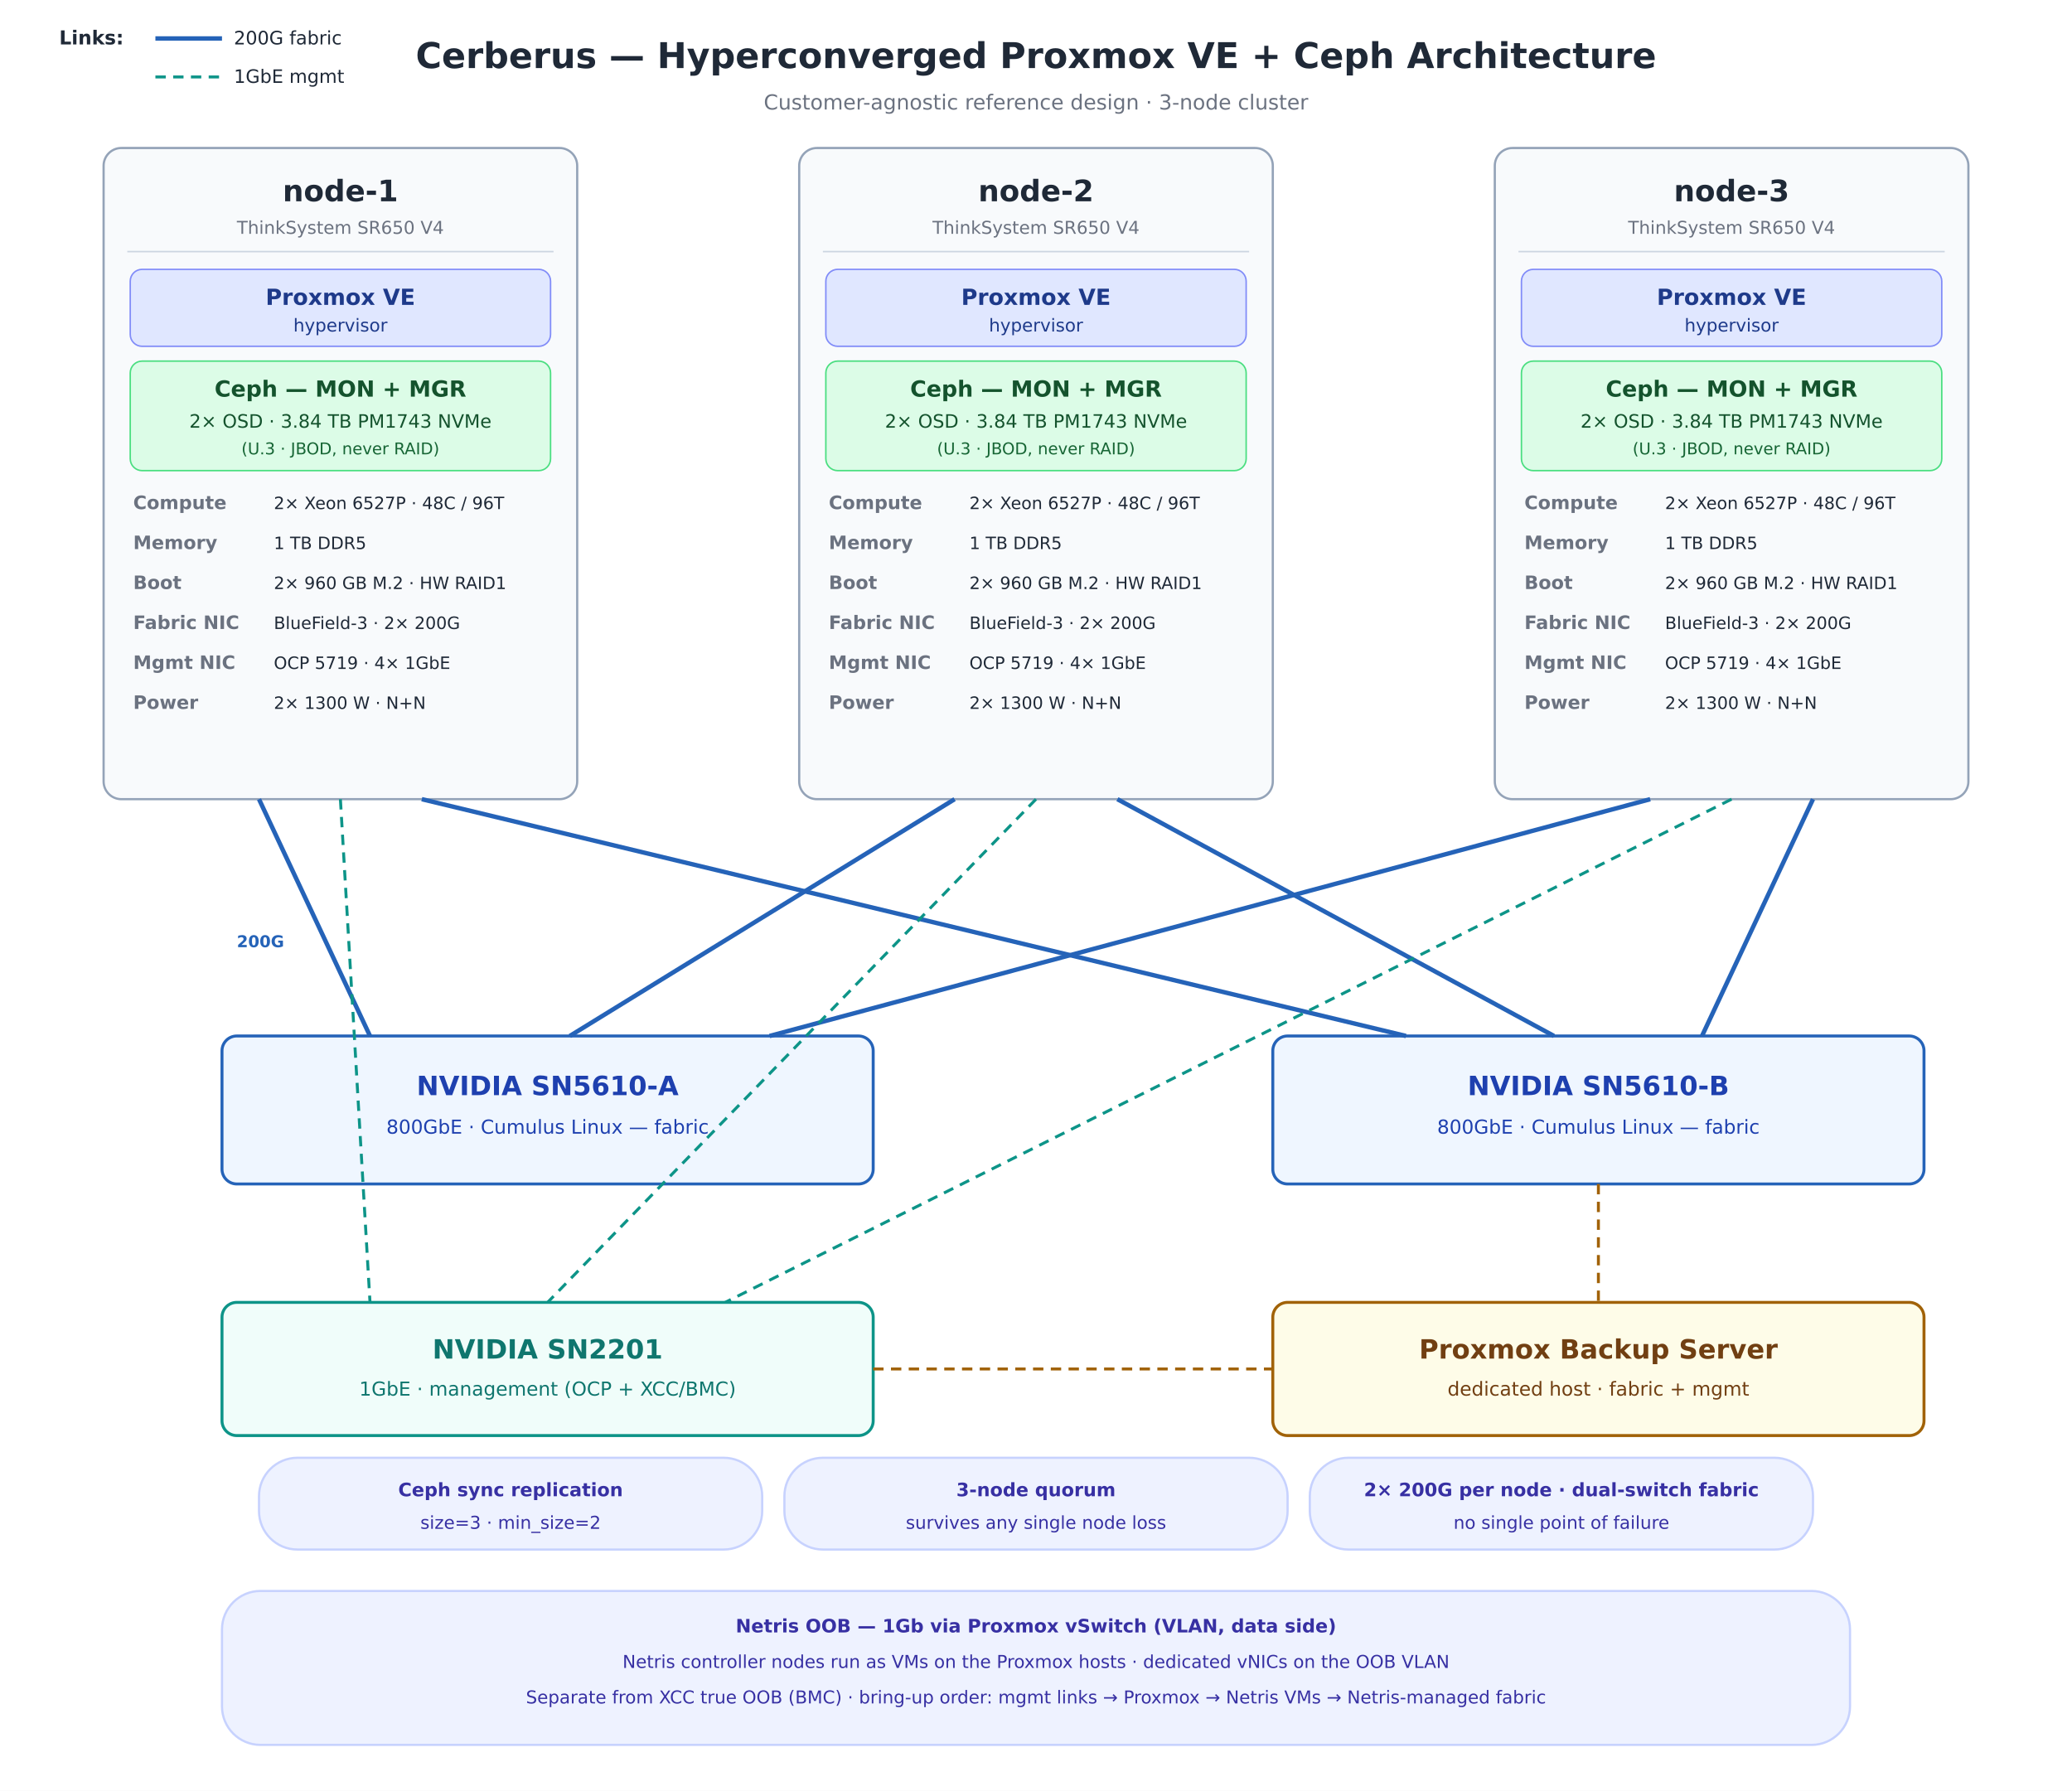
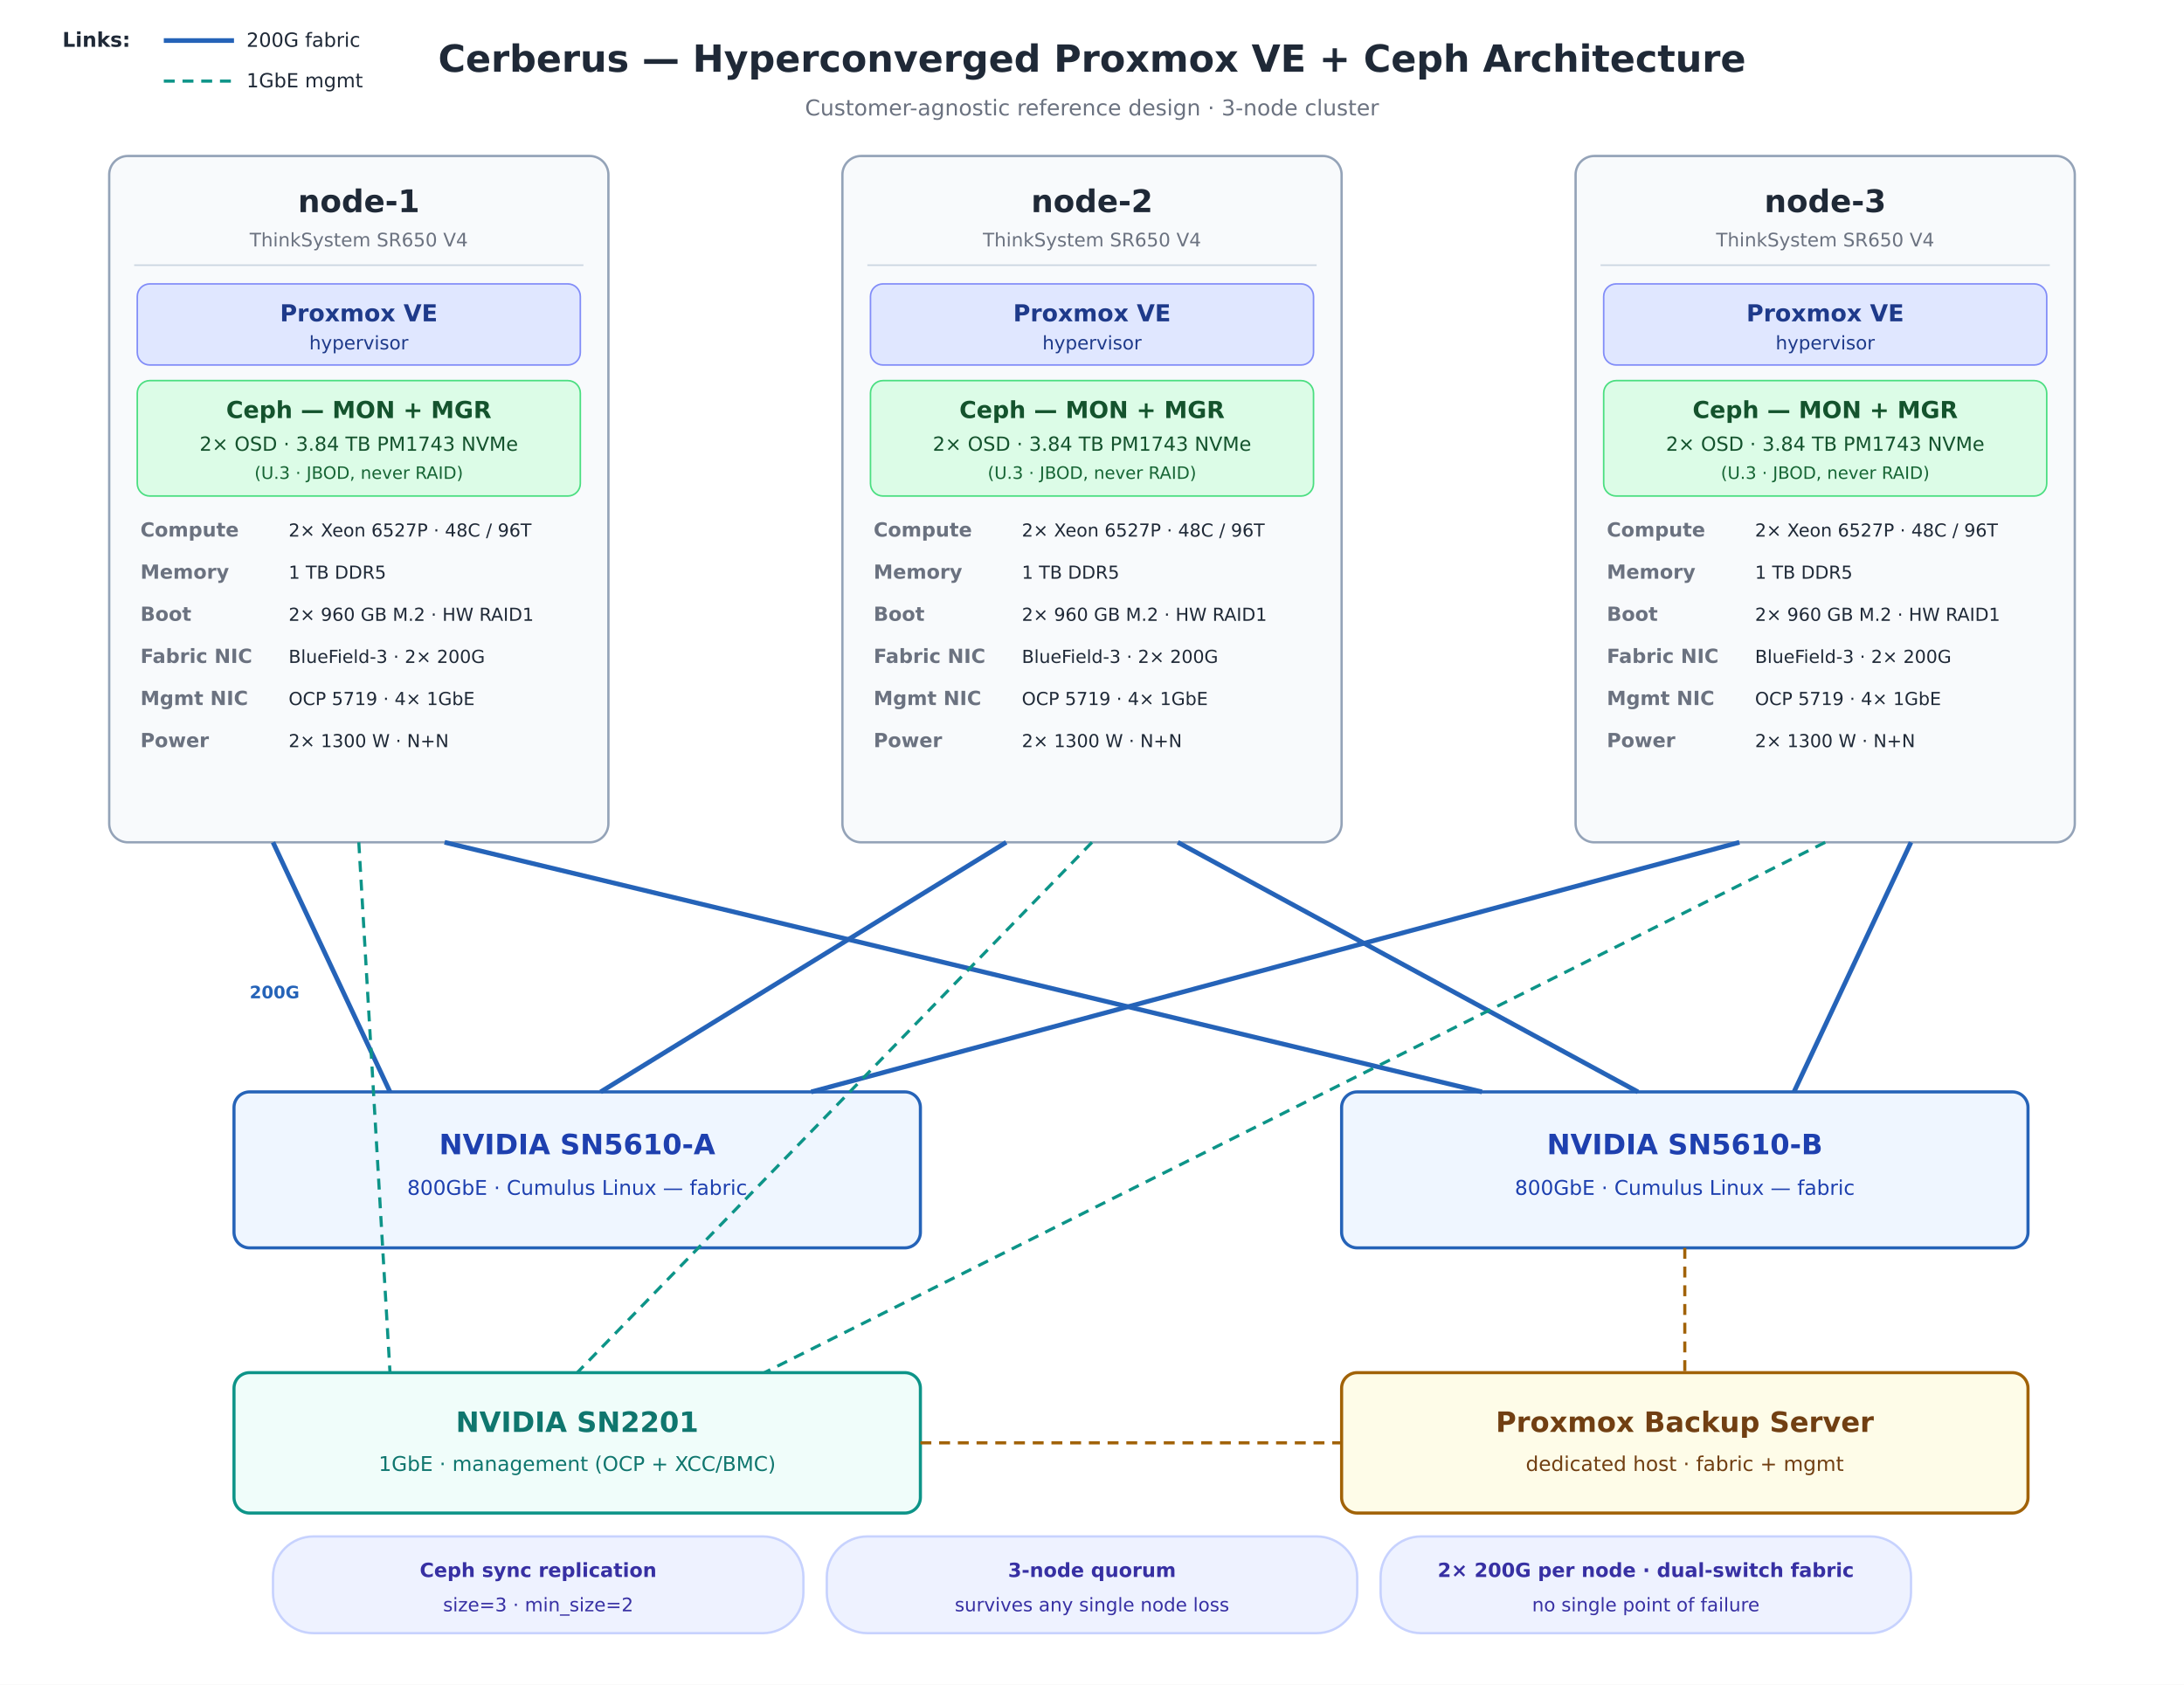
- <svg xmlns="http://www.w3.org/2000/svg" width="1400" height="1210" viewBox="0 0 1400 1210" font-family="DejaVu Sans, 'Liberation Sans', sans-serif">
-   <rect x="0" y="0" width="1400" height="1210" rx="0" fill="#ffffff" stroke="none" stroke-width="1" />
+ <svg xmlns="http://www.w3.org/2000/svg" width="1400" height="1080" viewBox="0 0 1400 1080" font-family="DejaVu Sans, 'Liberation Sans', sans-serif">
+   <rect x="0" y="0" width="1400" height="1080" rx="0" fill="#ffffff" stroke="none" stroke-width="1" />
  <text x="700" y="46" font-size="24" fill="#1f2937" font-weight="bold" text-anchor="middle">Cerberus — Hyperconverged Proxmox VE + Ceph Architecture</text>
  <text x="700" y="74" font-size="14" fill="#6b7280" font-weight="normal" text-anchor="middle">Customer-agnostic reference design · 3-node cluster</text>
  <rect x="70" y="100" width="320" height="440" rx="12" fill="#f8fafc" stroke="#94a3b8" stroke-width="1.5" />
  <text x="230.0" y="136" font-size="20" fill="#1f2937" font-weight="bold" text-anchor="middle">node-1</text>
  <text x="230.0" y="158" font-size="12" fill="#6b7280" font-weight="normal" text-anchor="middle">ThinkSystem SR650 V4</text>
  <line x1="86" y1="170" x2="374" y2="170" stroke="#cbd5e1" stroke-width="1" />
  <rect x="88" y="182" width="284" height="52" rx="8" fill="#e0e7ff" stroke="#818cf8" stroke-width="1" />
  <text x="230.0" y="206" font-size="15" fill="#1e3a8a" font-weight="bold" text-anchor="middle">Proxmox VE</text>
  <text x="230.0" y="224" font-size="12" fill="#1e3a8a" font-weight="normal" text-anchor="middle">hypervisor</text>
  <rect x="88" y="244" width="284" height="74" rx="8" fill="#dcfce7" stroke="#4ade80" stroke-width="1" />
  <text x="230.0" y="268" font-size="15" fill="#14532d" font-weight="bold" text-anchor="middle">Ceph — MON + MGR</text>
  <text x="230.0" y="289" font-size="12.5" fill="#14532d" font-weight="normal" text-anchor="middle">2× OSD · 3.84 TB PM1743 NVMe</text>
  <text x="230.0" y="307" font-size="11" fill="#166534" font-weight="normal" text-anchor="middle">(U.3 · JBOD, never RAID)</text>
  <text x="90" y="344" font-size="12.5" fill="#6b7280" font-weight="bold" text-anchor="start">Compute</text>
  <text x="185" y="344" font-size="11.5" fill="#1f2937" font-weight="normal" text-anchor="start">2× Xeon 6527P · 48C / 96T</text>
  <text x="90" y="371" font-size="12.5" fill="#6b7280" font-weight="bold" text-anchor="start">Memory</text>
  <text x="185" y="371" font-size="11.5" fill="#1f2937" font-weight="normal" text-anchor="start">1 TB DDR5</text>
  <text x="90" y="398" font-size="12.5" fill="#6b7280" font-weight="bold" text-anchor="start">Boot</text>
  <text x="185" y="398" font-size="11.5" fill="#1f2937" font-weight="normal" text-anchor="start">2× 960 GB M.2 · HW RAID1</text>
  <text x="90" y="425" font-size="12.5" fill="#6b7280" font-weight="bold" text-anchor="start">Fabric NIC</text>
  <text x="185" y="425" font-size="11.5" fill="#1f2937" font-weight="normal" text-anchor="start">BlueField-3 · 2× 200G</text>
  <text x="90" y="452" font-size="12.5" fill="#6b7280" font-weight="bold" text-anchor="start">Mgmt NIC</text>
  <text x="185" y="452" font-size="11.5" fill="#1f2937" font-weight="normal" text-anchor="start">OCP 5719 · 4× 1GbE</text>
  <text x="90" y="479" font-size="12.5" fill="#6b7280" font-weight="bold" text-anchor="start">Power</text>
  <text x="185" y="479" font-size="11.5" fill="#1f2937" font-weight="normal" text-anchor="start">2× 1300 W · N+N</text>
  <rect x="540" y="100" width="320" height="440" rx="12" fill="#f8fafc" stroke="#94a3b8" stroke-width="1.5" />
  <text x="700.0" y="136" font-size="20" fill="#1f2937" font-weight="bold" text-anchor="middle">node-2</text>
  <text x="700.0" y="158" font-size="12" fill="#6b7280" font-weight="normal" text-anchor="middle">ThinkSystem SR650 V4</text>
  <line x1="556" y1="170" x2="844" y2="170" stroke="#cbd5e1" stroke-width="1" />
  <rect x="558" y="182" width="284" height="52" rx="8" fill="#e0e7ff" stroke="#818cf8" stroke-width="1" />
  <text x="700.0" y="206" font-size="15" fill="#1e3a8a" font-weight="bold" text-anchor="middle">Proxmox VE</text>
  <text x="700.0" y="224" font-size="12" fill="#1e3a8a" font-weight="normal" text-anchor="middle">hypervisor</text>
  <rect x="558" y="244" width="284" height="74" rx="8" fill="#dcfce7" stroke="#4ade80" stroke-width="1" />
  <text x="700.0" y="268" font-size="15" fill="#14532d" font-weight="bold" text-anchor="middle">Ceph — MON + MGR</text>
  <text x="700.0" y="289" font-size="12.5" fill="#14532d" font-weight="normal" text-anchor="middle">2× OSD · 3.84 TB PM1743 NVMe</text>
  <text x="700.0" y="307" font-size="11" fill="#166534" font-weight="normal" text-anchor="middle">(U.3 · JBOD, never RAID)</text>
  <text x="560" y="344" font-size="12.5" fill="#6b7280" font-weight="bold" text-anchor="start">Compute</text>
  <text x="655" y="344" font-size="11.5" fill="#1f2937" font-weight="normal" text-anchor="start">2× Xeon 6527P · 48C / 96T</text>
  <text x="560" y="371" font-size="12.5" fill="#6b7280" font-weight="bold" text-anchor="start">Memory</text>
  <text x="655" y="371" font-size="11.5" fill="#1f2937" font-weight="normal" text-anchor="start">1 TB DDR5</text>
  <text x="560" y="398" font-size="12.5" fill="#6b7280" font-weight="bold" text-anchor="start">Boot</text>
  <text x="655" y="398" font-size="11.5" fill="#1f2937" font-weight="normal" text-anchor="start">2× 960 GB M.2 · HW RAID1</text>
  <text x="560" y="425" font-size="12.5" fill="#6b7280" font-weight="bold" text-anchor="start">Fabric NIC</text>
  <text x="655" y="425" font-size="11.5" fill="#1f2937" font-weight="normal" text-anchor="start">BlueField-3 · 2× 200G</text>
  <text x="560" y="452" font-size="12.5" fill="#6b7280" font-weight="bold" text-anchor="start">Mgmt NIC</text>
  <text x="655" y="452" font-size="11.5" fill="#1f2937" font-weight="normal" text-anchor="start">OCP 5719 · 4× 1GbE</text>
  <text x="560" y="479" font-size="12.5" fill="#6b7280" font-weight="bold" text-anchor="start">Power</text>
  <text x="655" y="479" font-size="11.5" fill="#1f2937" font-weight="normal" text-anchor="start">2× 1300 W · N+N</text>
  <rect x="1010" y="100" width="320" height="440" rx="12" fill="#f8fafc" stroke="#94a3b8" stroke-width="1.5" />
  <text x="1170.0" y="136" font-size="20" fill="#1f2937" font-weight="bold" text-anchor="middle">node-3</text>
  <text x="1170.0" y="158" font-size="12" fill="#6b7280" font-weight="normal" text-anchor="middle">ThinkSystem SR650 V4</text>
  <line x1="1026" y1="170" x2="1314" y2="170" stroke="#cbd5e1" stroke-width="1" />
  <rect x="1028" y="182" width="284" height="52" rx="8" fill="#e0e7ff" stroke="#818cf8" stroke-width="1" />
  <text x="1170.0" y="206" font-size="15" fill="#1e3a8a" font-weight="bold" text-anchor="middle">Proxmox VE</text>
  <text x="1170.0" y="224" font-size="12" fill="#1e3a8a" font-weight="normal" text-anchor="middle">hypervisor</text>
  <rect x="1028" y="244" width="284" height="74" rx="8" fill="#dcfce7" stroke="#4ade80" stroke-width="1" />
  <text x="1170.0" y="268" font-size="15" fill="#14532d" font-weight="bold" text-anchor="middle">Ceph — MON + MGR</text>
  <text x="1170.0" y="289" font-size="12.5" fill="#14532d" font-weight="normal" text-anchor="middle">2× OSD · 3.84 TB PM1743 NVMe</text>
  <text x="1170.0" y="307" font-size="11" fill="#166534" font-weight="normal" text-anchor="middle">(U.3 · JBOD, never RAID)</text>
  <text x="1030" y="344" font-size="12.5" fill="#6b7280" font-weight="bold" text-anchor="start">Compute</text>
  <text x="1125" y="344" font-size="11.5" fill="#1f2937" font-weight="normal" text-anchor="start">2× Xeon 6527P · 48C / 96T</text>
  <text x="1030" y="371" font-size="12.5" fill="#6b7280" font-weight="bold" text-anchor="start">Memory</text>
  <text x="1125" y="371" font-size="11.5" fill="#1f2937" font-weight="normal" text-anchor="start">1 TB DDR5</text>
  <text x="1030" y="398" font-size="12.5" fill="#6b7280" font-weight="bold" text-anchor="start">Boot</text>
  <text x="1125" y="398" font-size="11.5" fill="#1f2937" font-weight="normal" text-anchor="start">2× 960 GB M.2 · HW RAID1</text>
  <text x="1030" y="425" font-size="12.5" fill="#6b7280" font-weight="bold" text-anchor="start">Fabric NIC</text>
  <text x="1125" y="425" font-size="11.5" fill="#1f2937" font-weight="normal" text-anchor="start">BlueField-3 · 2× 200G</text>
  <text x="1030" y="452" font-size="12.5" fill="#6b7280" font-weight="bold" text-anchor="start">Mgmt NIC</text>
  <text x="1125" y="452" font-size="11.5" fill="#1f2937" font-weight="normal" text-anchor="start">OCP 5719 · 4× 1GbE</text>
  <text x="1030" y="479" font-size="12.5" fill="#6b7280" font-weight="bold" text-anchor="start">Power</text>
  <text x="1125" y="479" font-size="11.5" fill="#1f2937" font-weight="normal" text-anchor="start">2× 1300 W · N+N</text>
  <rect x="150" y="700" width="440" height="100" rx="10" fill="#eff6ff" stroke="#2563b8" stroke-width="2" />
  <text x="370" y="740" font-size="18" fill="#1e40af" font-weight="bold" text-anchor="middle">NVIDIA SN5610-A</text>
  <text x="370" y="766" font-size="13" fill="#1e40af" font-weight="normal" text-anchor="middle">800GbE · Cumulus Linux — fabric</text>
  <rect x="860" y="700" width="440" height="100" rx="10" fill="#eff6ff" stroke="#2563b8" stroke-width="2" />
  <text x="1080" y="740" font-size="18" fill="#1e40af" font-weight="bold" text-anchor="middle">NVIDIA SN5610-B</text>
  <text x="1080" y="766" font-size="13" fill="#1e40af" font-weight="normal" text-anchor="middle">800GbE · Cumulus Linux — fabric</text>
  <rect x="150" y="880" width="440" height="90" rx="10" fill="#f0fdfa" stroke="#0d9488" stroke-width="2" />
  <text x="370" y="918" font-size="18" fill="#0f766e" font-weight="bold" text-anchor="middle">NVIDIA SN2201</text>
  <text x="370" y="943" font-size="13" fill="#0f766e" font-weight="normal" text-anchor="middle">1GbE · management (OCP + XCC/BMC)</text>
  <rect x="860" y="880" width="440" height="90" rx="10" fill="#fefce8" stroke="#a16207" stroke-width="2" />
  <text x="1080" y="918" font-size="18" fill="#713f12" font-weight="bold" text-anchor="middle">Proxmox Backup Server</text>
  <text x="1080" y="943" font-size="13" fill="#713f12" font-weight="normal" text-anchor="middle">dedicated host · fabric + mgmt</text>
  <line x1="175.0" y1="540" x2="250" y2="700" stroke="#2563b8" stroke-width="3" />
  <line x1="285.0" y1="540" x2="950" y2="700" stroke="#2563b8" stroke-width="3" />
  <line x1="645.0" y1="540" x2="385" y2="700" stroke="#2563b8" stroke-width="3" />
  <line x1="755.0" y1="540" x2="1050" y2="700" stroke="#2563b8" stroke-width="3" />
  <line x1="1115.0" y1="540" x2="520" y2="700" stroke="#2563b8" stroke-width="3" />
  <line x1="1225.0" y1="540" x2="1150" y2="700" stroke="#2563b8" stroke-width="3" />
  <text x="160" y="640" font-size="11" fill="#2563b8" font-weight="bold" text-anchor="start">200G</text>
  <line x1="230.0" y1="540" x2="250" y2="880" stroke="#0d9488" stroke-width="2" stroke-dasharray="7,5" />
  <line x1="700.0" y1="540" x2="370" y2="880" stroke="#0d9488" stroke-width="2" stroke-dasharray="7,5" />
  <line x1="1170.0" y1="540" x2="490" y2="880" stroke="#0d9488" stroke-width="2" stroke-dasharray="7,5" />
  <line x1="1080" y1="800" x2="1080" y2="880" stroke="#a16207" stroke-width="2" stroke-dasharray="7,5" />
  <line x1="590" y1="925.0" x2="860" y2="925.0" stroke="#a16207" stroke-width="2" stroke-dasharray="7,5" />
  <text x="40" y="30" font-size="13" fill="#1f2937" font-weight="bold" text-anchor="start">Links:</text>
  <line x1="105" y1="26" x2="150" y2="26" stroke="#2563b8" stroke-width="3" />
  <text x="158" y="30" font-size="12.5" fill="#1f2937" font-weight="normal" text-anchor="start">200G fabric</text>
  <line x1="105" y1="52" x2="150" y2="52" stroke="#0d9488" stroke-width="2" stroke-dasharray="7,5" />
  <text x="158" y="56" font-size="12.5" fill="#1f2937" font-weight="normal" text-anchor="start">1GbE mgmt</text>
  <rect x="175" y="985" width="340" height="62" rx="26" fill="#eef2ff" stroke="#c7d2fe" stroke-width="1.5" />
  <text x="345" y="1011" font-size="12.5" fill="#3730a3" font-weight="bold" text-anchor="middle">Ceph sync replication</text>
  <text x="345" y="1033" font-size="12" fill="#3730a3" font-weight="normal" text-anchor="middle">size=3 · min_size=2</text>
  <rect x="530" y="985" width="340" height="62" rx="26" fill="#eef2ff" stroke="#c7d2fe" stroke-width="1.5" />
  <text x="700" y="1011" font-size="12.5" fill="#3730a3" font-weight="bold" text-anchor="middle">3-node quorum</text>
  <text x="700" y="1033" font-size="12" fill="#3730a3" font-weight="normal" text-anchor="middle">survives any single node loss</text>
  <rect x="885" y="985" width="340" height="62" rx="26" fill="#eef2ff" stroke="#c7d2fe" stroke-width="1.5" />
  <text x="1055" y="1011" font-size="12.5" fill="#3730a3" font-weight="bold" text-anchor="middle">2× 200G per node · dual-switch fabric</text>
  <text x="1055" y="1033" font-size="12" fill="#3730a3" font-weight="normal" text-anchor="middle">no single point of failure</text>
-   <rect x="150" y="1075" width="1100" height="104" rx="26" fill="#eef2ff" stroke="#c7d2fe" stroke-width="1.5" />
-   <text x="700" y="1103" font-size="12.5" fill="#3730a3" font-weight="bold" text-anchor="middle">Netris OOB — 1Gb via Proxmox vSwitch (VLAN, data side)</text>
-   <text x="700" y="1127" font-size="12" fill="#3730a3" font-weight="normal" text-anchor="middle">Netris controller nodes run as VMs on the Proxmox hosts · dedicated vNICs on the OOB VLAN</text>
-   <text x="700" y="1151" font-size="12" fill="#3730a3" font-weight="normal" text-anchor="middle">Separate from XCC true OOB (BMC) · bring-up order: mgmt links → Proxmox → Netris VMs → Netris-managed fabric</text>
</svg>
